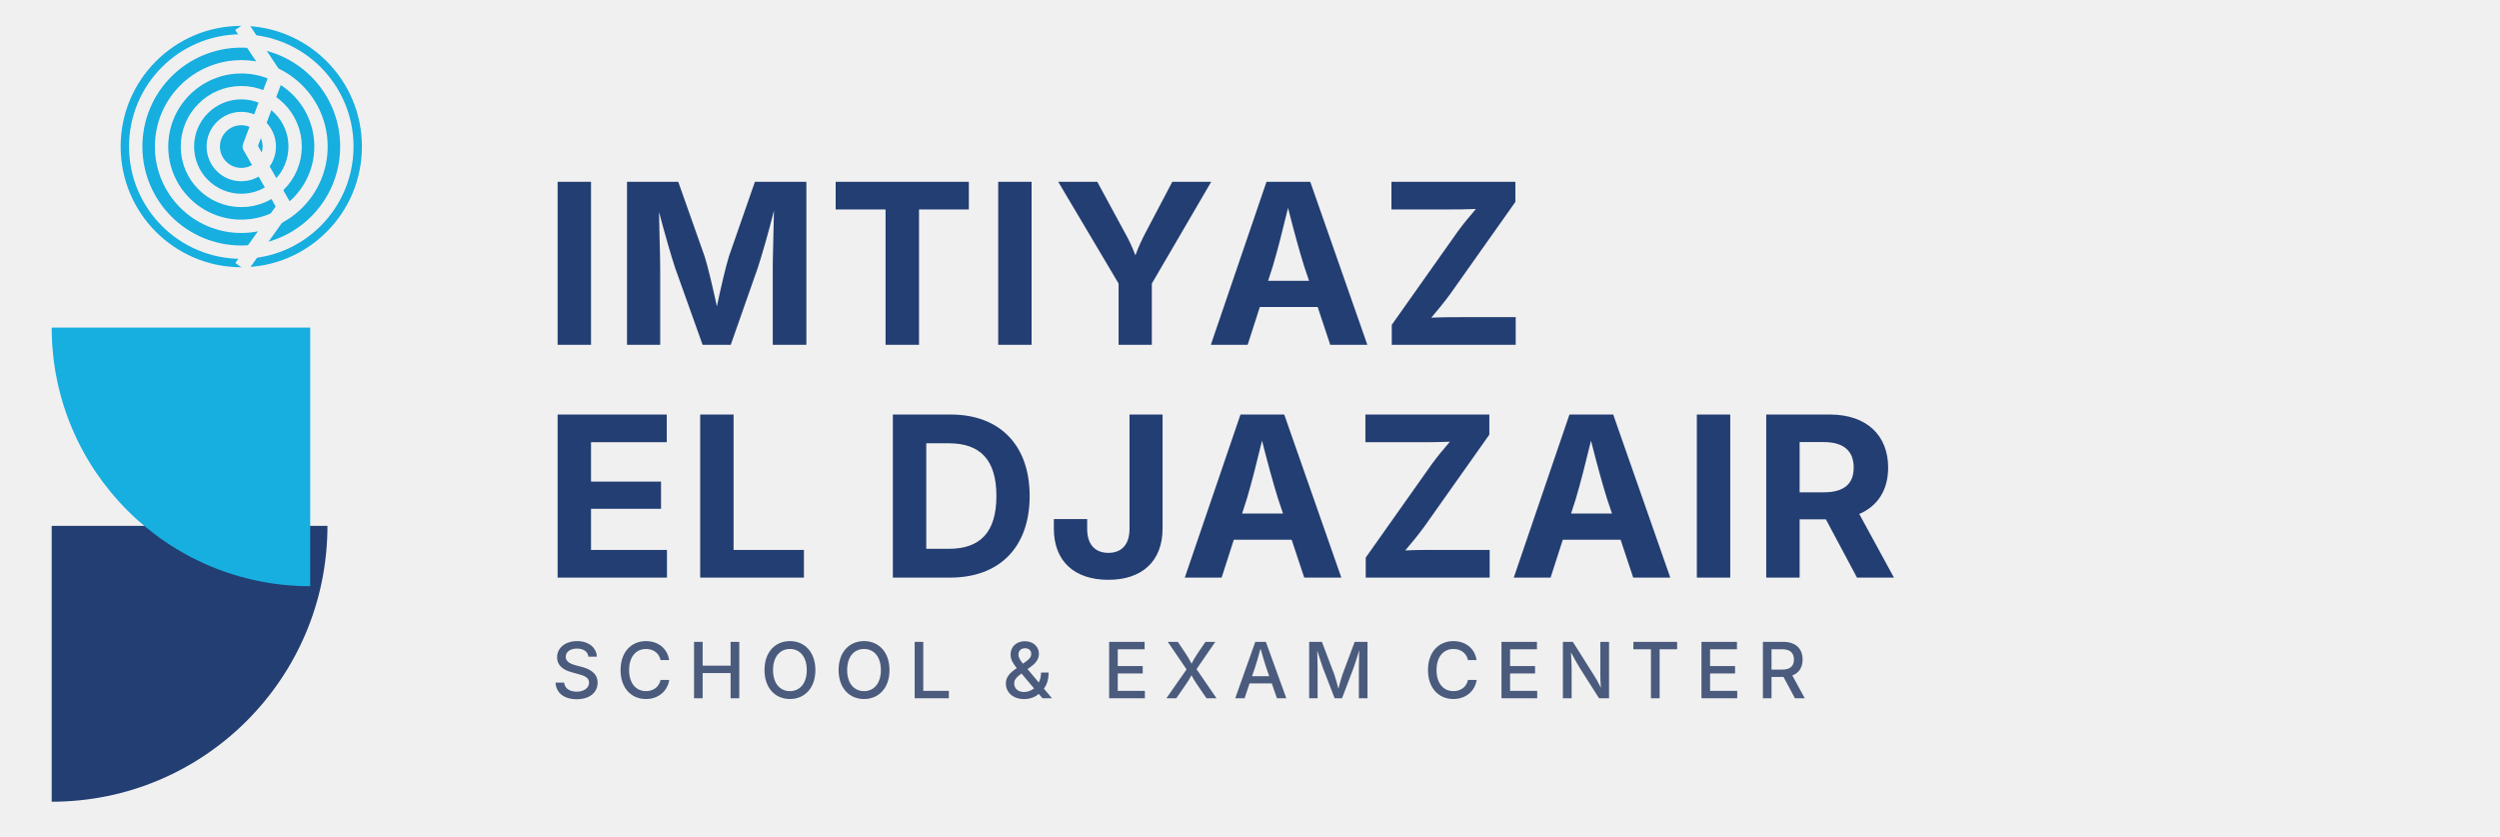
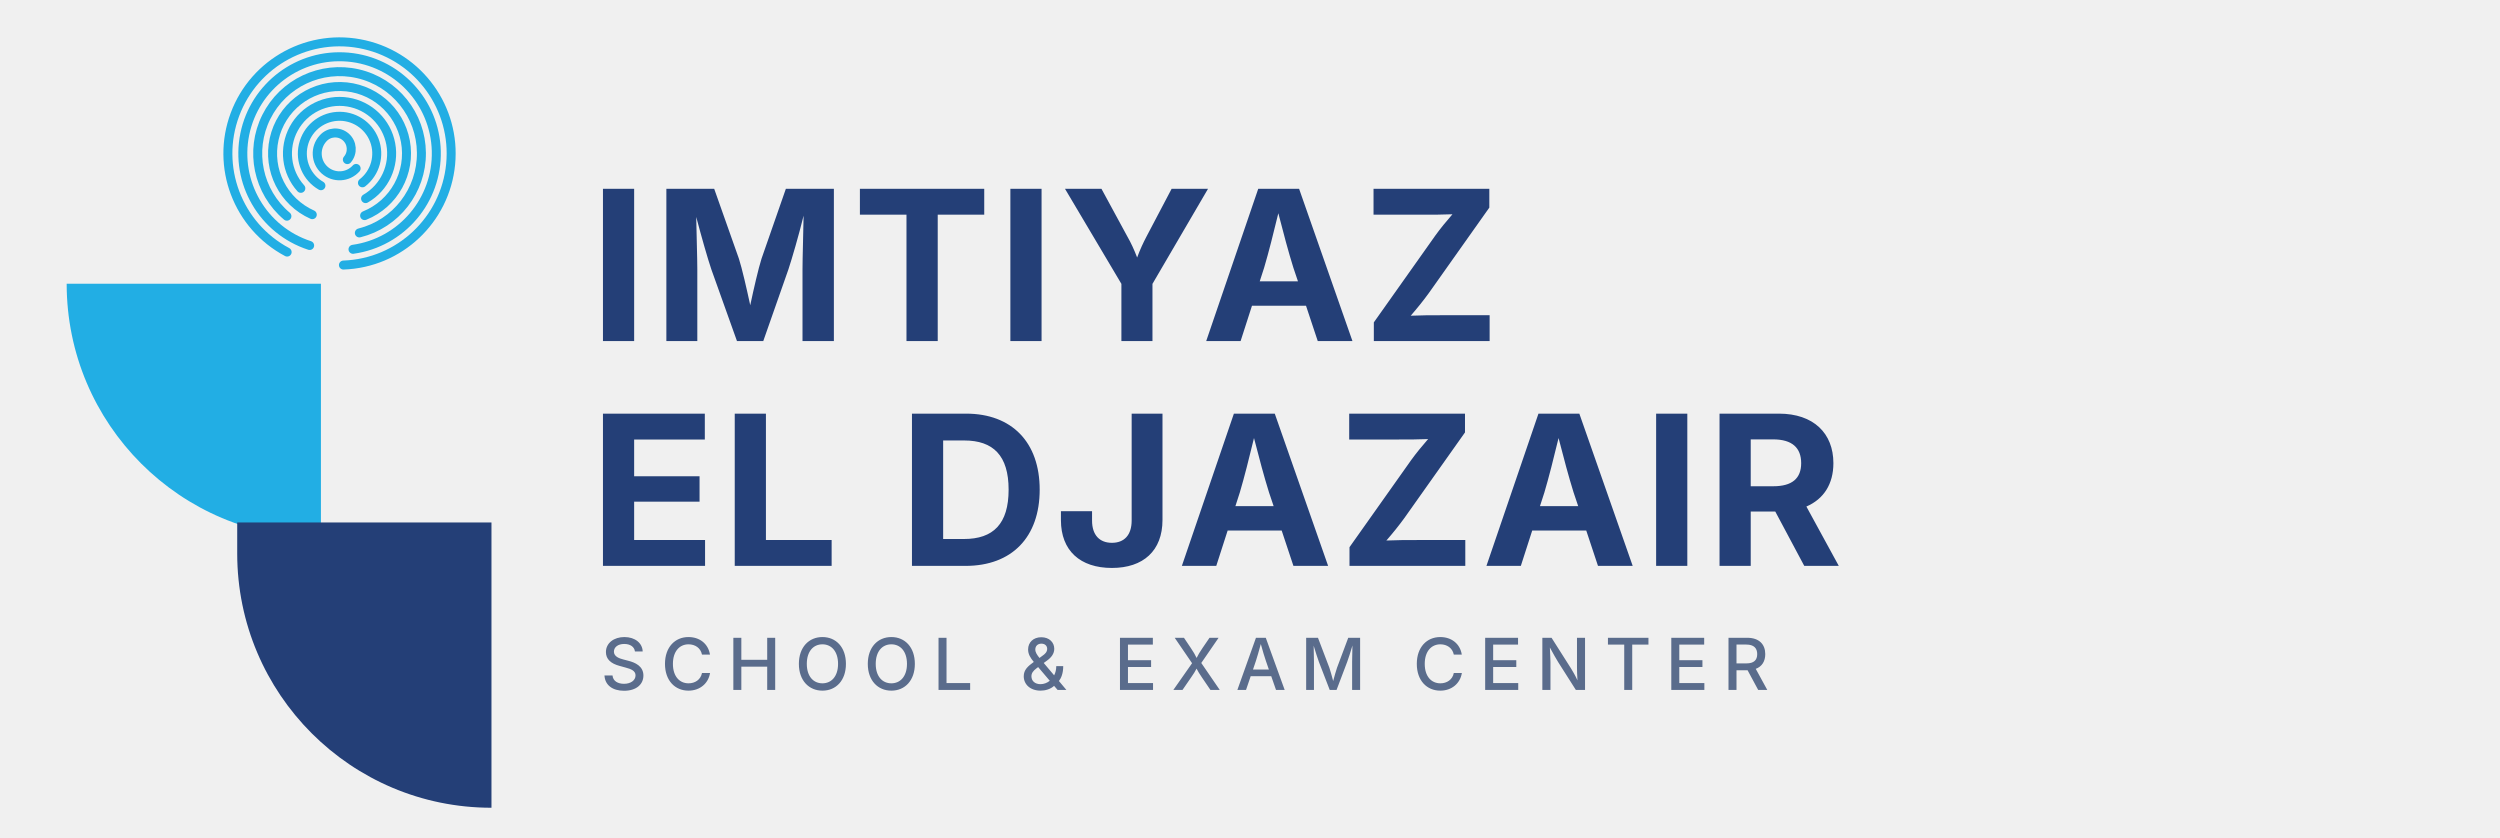
- <svg xmlns="http://www.w3.org/2000/svg" viewBox="0 0 580 194" role="img" aria-label="Imtiyaz El Djazair">
-   <defs>
-     <mask id="fp">
-       <rect x="0" y="0" width="580" height="194" fill="#fff" />
-       <g fill="none" stroke="#000" stroke-width="3.1" stroke-linecap="round">
-         <circle cx="56" cy="34" r="24.5" />
-         <circle cx="56" cy="34" r="18.5" />
-         <circle cx="56" cy="34" r="12.5" />
-         <circle cx="56" cy="34" r="6.5" />
-       </g>
-       <path d="M56 6 L64 18 L58 34 L66 48 L56 62" fill="none" stroke="#000" stroke-width="3.4" stroke-linejoin="round" />
-     </mask>
-   </defs>
-   <g>
-     <path d="M12 122 H76 A64 64 0 0 1 12 186 Z" fill="#233E72" />
-     <path d="M12 76 H72 V136 A60 60 0 0 1 12 76 Z" fill="#17AEE0" />
-     <circle cx="56" cy="34" r="28" fill="#17AEE0" mask="url(#fp)" />
+ <svg xmlns="http://www.w3.org/2000/svg" viewBox="0 0 645 216" role="img" aria-label="Imtiyaz El Djazair — School &amp; Exam Center">
+   <g transform="translate(14 6) scale(0.8)">
+     <path d="M4 84 H86 V166 A82 82 0 0 1 4 84 Z" fill="#22AEE4" />
+     <path d="M59 161 H141 V253 A82 82 0 0 1 59 171 Z" fill="#243F77" />
+     <g fill="none" stroke="#22AEE4" stroke-width="2.9" stroke-linecap="round">
+       <path d="M75.10 73.79 A36 36 0 1 1 93.26 77.98" />
+       <path d="M82.36 71.67 A31.2 31.2 0 1 1 96.34 72.90" />
+       <path d="M75.03 62.22 A26.4 26.4 0 1 1 98.39 67.62" />
+       <path d="M83.21 61.73 A21.6 21.6 0 1 1 100.09 62.03" />
+       <path d="M79.52 53.24 A16.8 16.8 0 1 1 100.40 56.55" />
+       <path d="M86.00 52.39 A12 12 0 1 1 99.39 51.46" />
+       <path d="M97.35 46.82 A7.2 7.2 0 1 1 86.65 37.18 A3.2 3.2 0 1 1 94.52 43.97" />
+     </g>
  </g>
-   <g fill="#233E72" font-family="'Sora','Inter','Segoe UI',Helvetica,Arial,sans-serif">
-     <text x="126" y="80" font-size="52" font-weight="700" letter-spacing="1.5">IMTIYAZ</text>
-     <text x="126" y="134" font-size="52" font-weight="700" letter-spacing="1.5">EL DJAZAIR</text>
-     <text x="128" y="162" font-size="18" font-weight="500" letter-spacing="3.4" fill="#4a5b7d">SCHOOL &amp; EXAM CENTER</text>
+   <g font-family="'Sora','Inter','Segoe UI',Helvetica,Arial,sans-serif" fill="#243F77">
+     <text x="152" y="88" font-size="54" font-weight="700" letter-spacing="1.2">IMTIYAZ</text>
+     <text x="152" y="146" font-size="54" font-weight="700" letter-spacing="1.2">EL DJAZAIR</text>
+     <text x="155" y="178" font-size="18.5" font-weight="500" letter-spacing="3.6" fill="#5A6C8C">SCHOOL &amp; EXAM CENTER</text>
  </g>
</svg>
